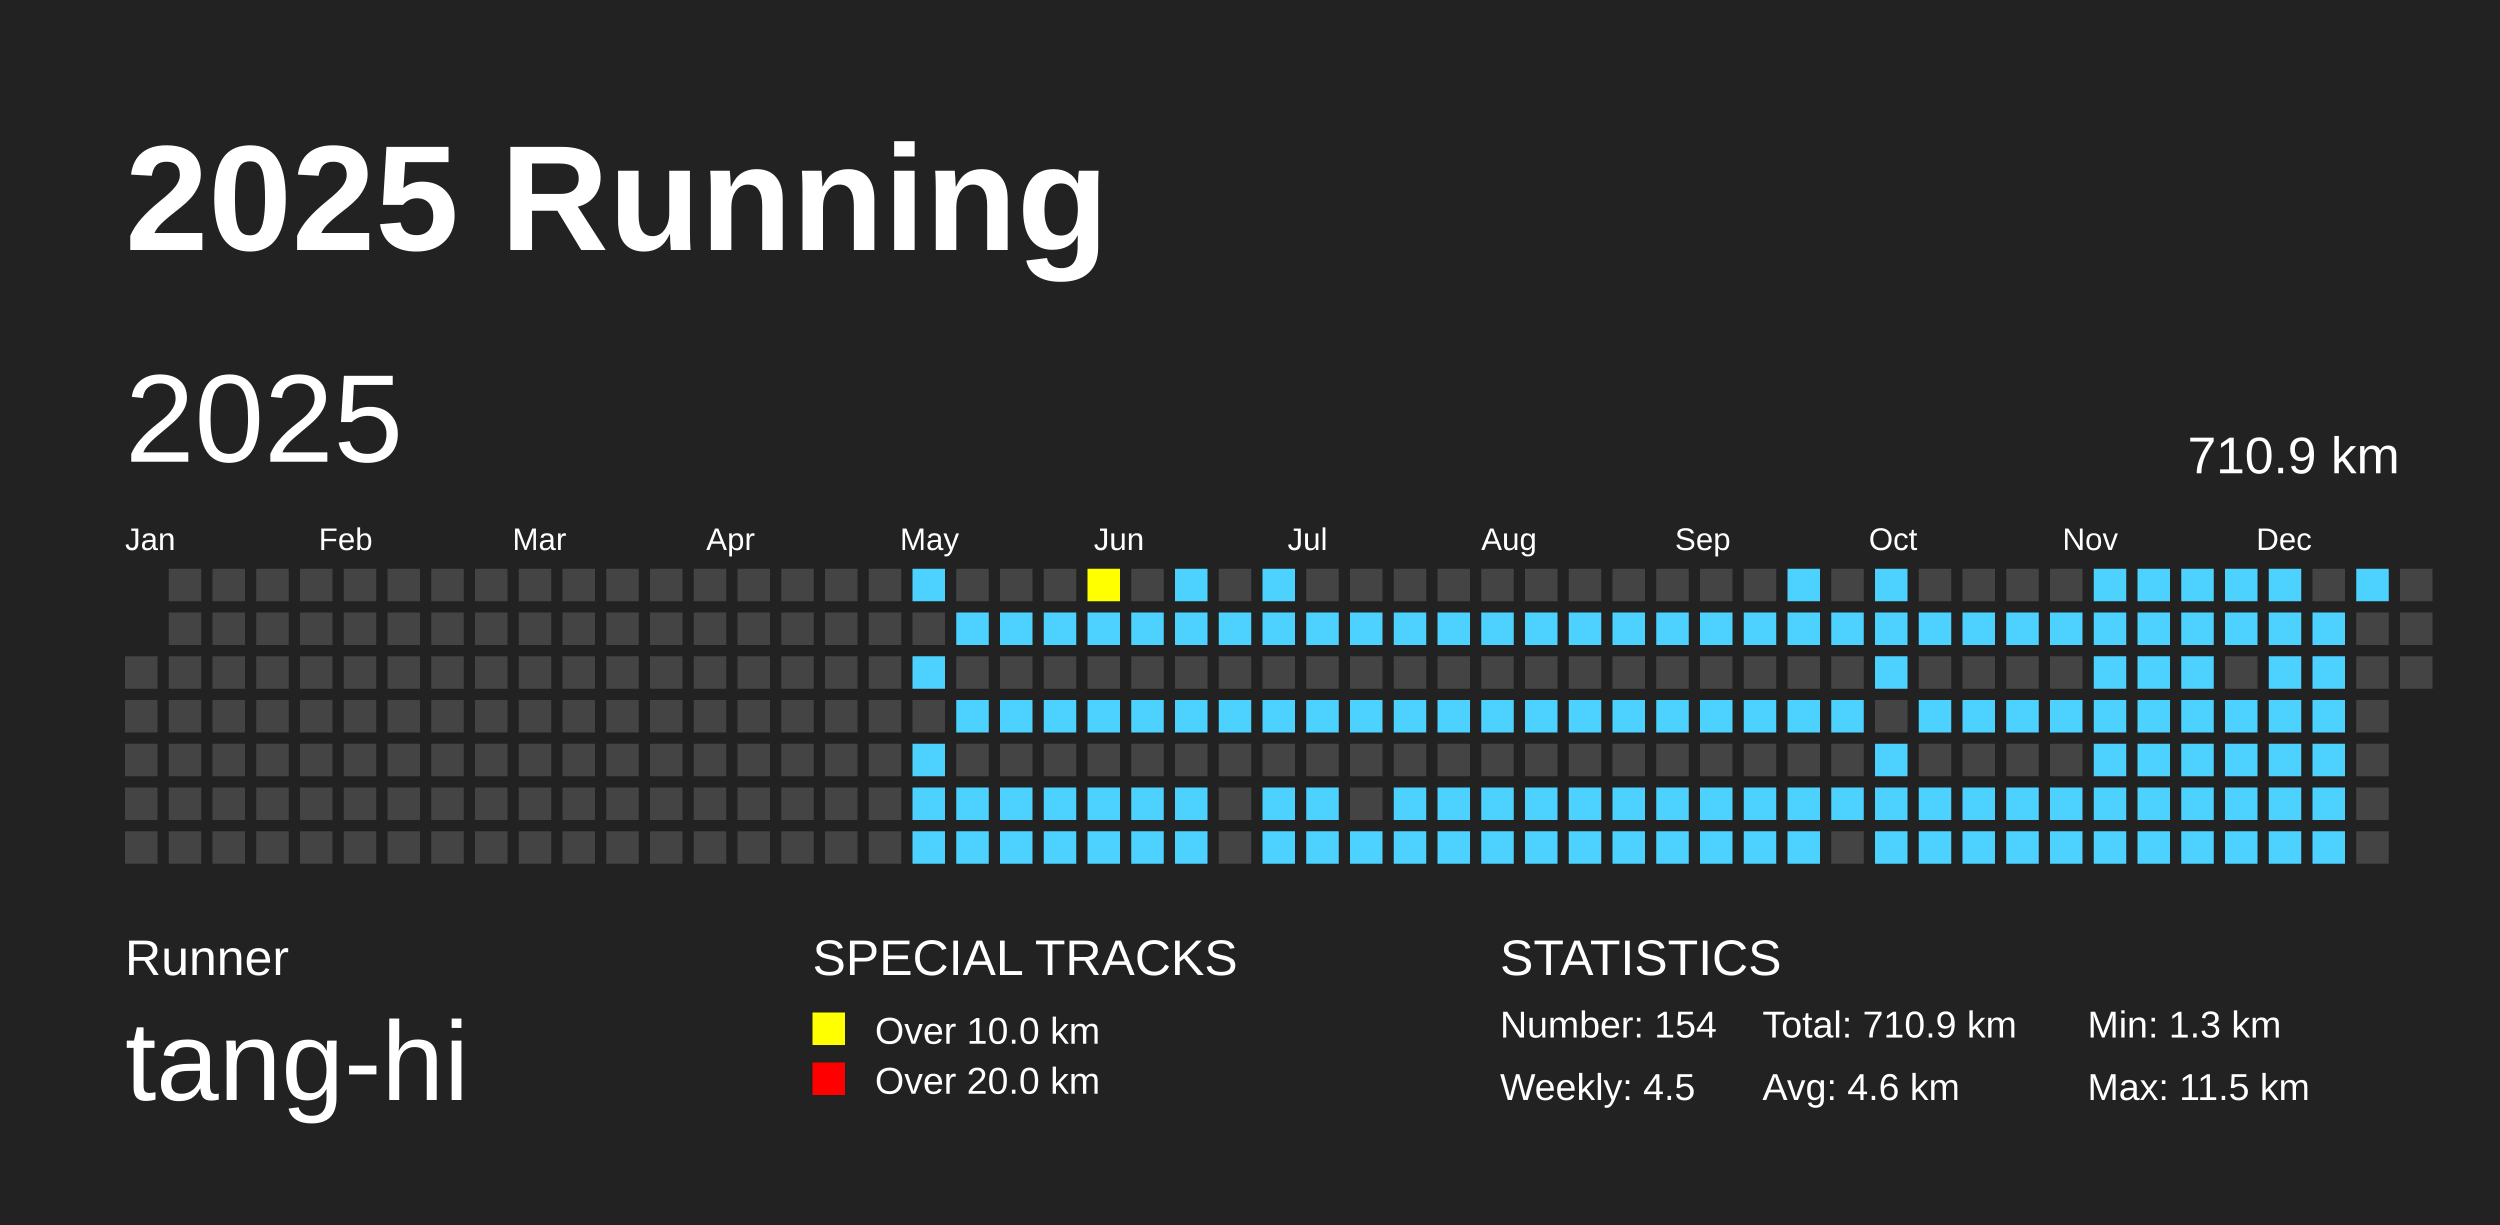
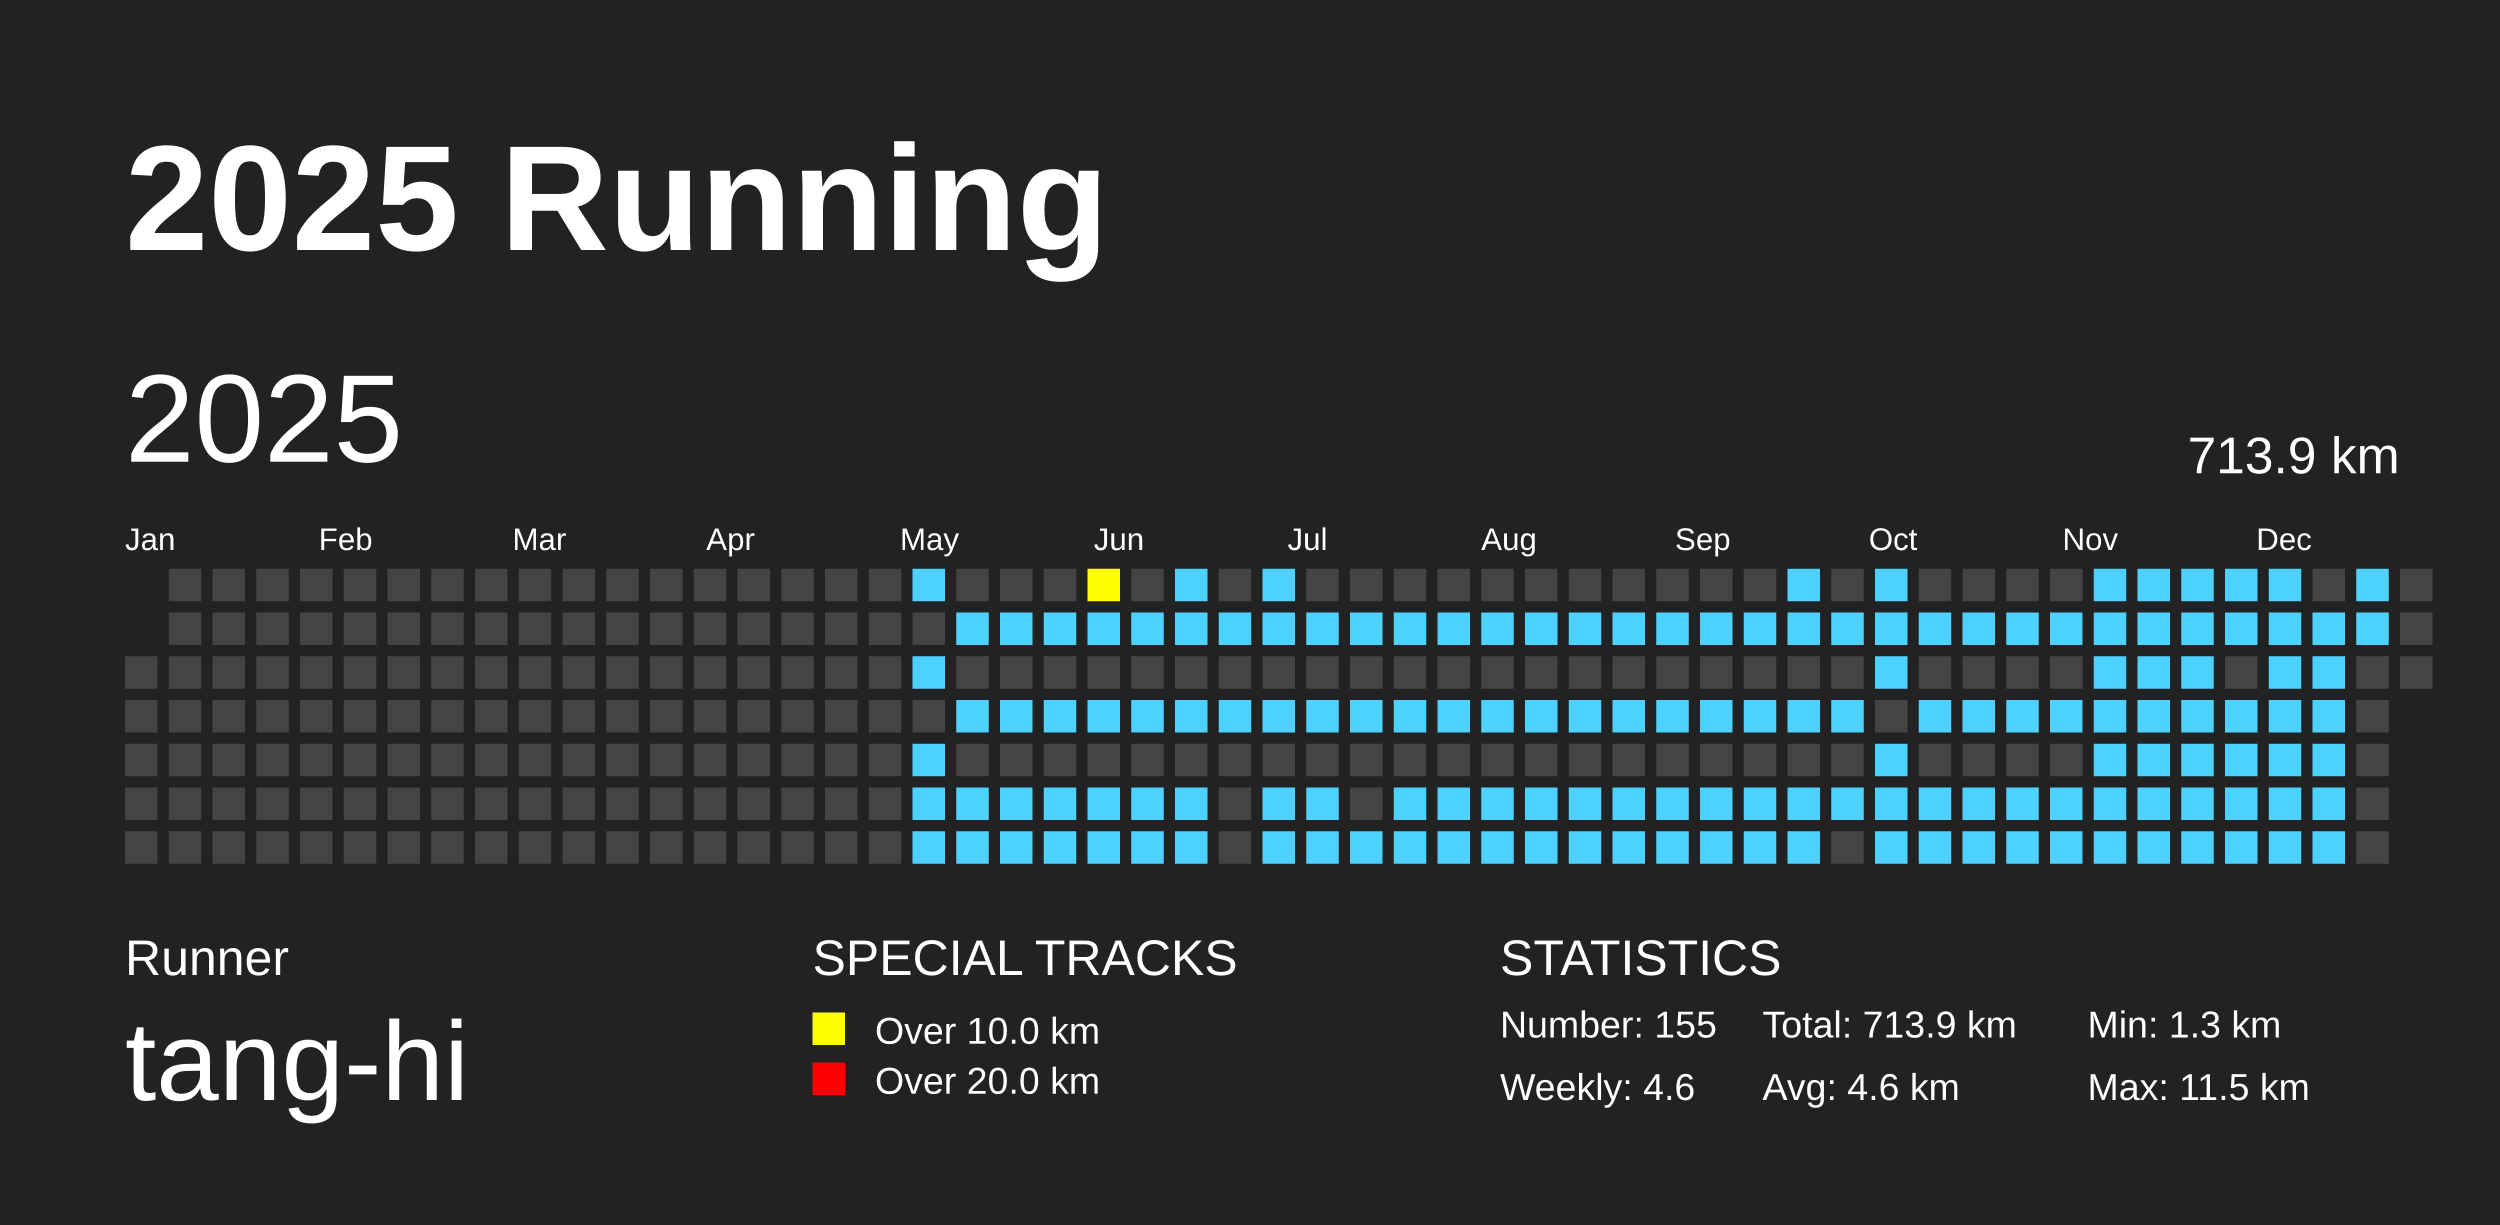
<svg xmlns="http://www.w3.org/2000/svg" baseProfile="full" height="98mm" version="1.1" viewBox="0,0,200,98" width="200mm">
  <defs />
  <rect fill="#222222" height="98" width="200" x="0" y="0" />
  <text fill="#FFFFFF" style="font-size:12px; font-family:Arial; font-weight:bold;" x="10" y="20">2025 Running</text>
  <text fill="#FFFFFF" style="font-size:4px; font-family:Arial" x="10" y="78">Runner</text>
  <text fill="#FFFFFF" style="font-size:9px; font-family:Arial" x="10" y="88">tang-hi</text>
  <text fill="#FFFFFF" style="font-size:4px; font-family:Arial" x="65" y="78">SPECIAL TRACKS</text>
  <rect fill="yellow" height="2.6" width="2.6" x="65" y="81" />
  <text fill="#FFFFFF" style="font-size:3px; font-family:Arial" x="70" y="83.5">Over 10.0 km</text>
  <rect fill="red" height="2.6" width="2.6" x="65" y="85" />
  <text fill="#FFFFFF" style="font-size:3px; font-family:Arial" x="70" y="87.5">Over 20.0 km</text>
  <text fill="#FFFFFF" style="font-size:4px; font-family:Arial" x="120" y="78">STATISTICS</text>
-   <text fill="#FFFFFF" style="font-size:3px; font-family:Arial" x="120" y="83">Number: 154</text>
-   <text fill="#FFFFFF" style="font-size:3px; font-family:Arial" x="120" y="88">Weekly: 4.5</text>
-   <text fill="#FFFFFF" style="font-size:3px; font-family:Arial" x="141" y="83">Total: 710.9 km</text>
+   <text fill="#FFFFFF" style="font-size:3px; font-family:Arial" x="120" y="83">Number: 155</text>
+   <text fill="#FFFFFF" style="font-size:3px; font-family:Arial" x="120" y="88">Weekly: 4.6</text>
+   <text fill="#FFFFFF" style="font-size:3px; font-family:Arial" x="141" y="83">Total: 713.9 km</text>
  <text fill="#FFFFFF" style="font-size:3px; font-family:Arial" x="141" y="88">Avg: 4.6 km</text>
  <text fill="#FFFFFF" style="font-size:3px; font-family:Arial" x="167" y="83">Min: 1.3 km</text>
  <text fill="#FFFFFF" style="font-size:3px; font-family:Arial" x="167" y="88">Max: 11.5 km</text>
  <text dominant-baseline="hanging" fill="#FFFFFF" style="font-size:10.0px; font-family:Arial;" x="10" y="30">2025</text>
-   <text dominant-baseline="hanging" fill="#FFFFFF" style="font-size:4.125px; font-family:Arial;" x="175" y="35">710.9 km</text>
+   <text dominant-baseline="hanging" fill="#FFFFFF" style="font-size:4.125px; font-family:Arial;" x="175" y="35">713.9 km</text>
  <text fill="#FFFFFF" style="font-size:2.5px; font-family:Arial" x="10.0" y="44">Jan</text>
  <text fill="#FFFFFF" style="font-size:2.5px; font-family:Arial" x="25.5" y="44">Feb</text>
  <text fill="#FFFFFF" style="font-size:2.5px; font-family:Arial" x="41.0" y="44">Mar</text>
  <text fill="#FFFFFF" style="font-size:2.5px; font-family:Arial" x="56.5" y="44">Apr</text>
  <text fill="#FFFFFF" style="font-size:2.5px; font-family:Arial" x="72.0" y="44">May</text>
  <text fill="#FFFFFF" style="font-size:2.5px; font-family:Arial" x="87.5" y="44">Jun</text>
  <text fill="#FFFFFF" style="font-size:2.5px; font-family:Arial" x="103.0" y="44">Jul</text>
  <text fill="#FFFFFF" style="font-size:2.5px; font-family:Arial" x="118.5" y="44">Aug</text>
  <text fill="#FFFFFF" style="font-size:2.5px; font-family:Arial" x="134.0" y="44">Sep</text>
  <text fill="#FFFFFF" style="font-size:2.5px; font-family:Arial" x="149.5" y="44">Oct</text>
  <text fill="#FFFFFF" style="font-size:2.5px; font-family:Arial" x="165.0" y="44">Nov</text>
  <text fill="#FFFFFF" style="font-size:2.5px; font-family:Arial" x="180.5" y="44">Dec</text>
  <rect fill="#444444" height="2.6" width="2.6" x="10.0" y="52.5" />
  <rect fill="#444444" height="2.6" width="2.6" x="10.0" y="56.0" />
  <rect fill="#444444" height="2.6" width="2.6" x="10.0" y="59.5" />
  <rect fill="#444444" height="2.6" width="2.6" x="10.0" y="63.0" />
  <rect fill="#444444" height="2.6" width="2.6" x="10.0" y="66.5" />
  <rect fill="#444444" height="2.6" width="2.6" x="13.5" y="45.5" />
  <rect fill="#444444" height="2.6" width="2.6" x="13.5" y="49.0" />
  <rect fill="#444444" height="2.6" width="2.6" x="13.5" y="52.5" />
  <rect fill="#444444" height="2.6" width="2.6" x="13.5" y="56.0" />
  <rect fill="#444444" height="2.6" width="2.6" x="13.5" y="59.5" />
  <rect fill="#444444" height="2.6" width="2.6" x="13.5" y="63.0" />
  <rect fill="#444444" height="2.6" width="2.6" x="13.5" y="66.5" />
  <rect fill="#444444" height="2.6" width="2.6" x="17.0" y="45.5" />
  <rect fill="#444444" height="2.6" width="2.6" x="17.0" y="49.0" />
  <rect fill="#444444" height="2.6" width="2.6" x="17.0" y="52.5" />
  <rect fill="#444444" height="2.6" width="2.6" x="17.0" y="56.0" />
  <rect fill="#444444" height="2.6" width="2.6" x="17.0" y="59.5" />
  <rect fill="#444444" height="2.6" width="2.6" x="17.0" y="63.0" />
  <rect fill="#444444" height="2.6" width="2.6" x="17.0" y="66.5" />
  <rect fill="#444444" height="2.6" width="2.6" x="20.5" y="45.5" />
  <rect fill="#444444" height="2.6" width="2.6" x="20.5" y="49.0" />
  <rect fill="#444444" height="2.6" width="2.6" x="20.5" y="52.5" />
  <rect fill="#444444" height="2.6" width="2.6" x="20.5" y="56.0" />
  <rect fill="#444444" height="2.6" width="2.6" x="20.5" y="59.5" />
  <rect fill="#444444" height="2.6" width="2.6" x="20.5" y="63.0" />
  <rect fill="#444444" height="2.6" width="2.6" x="20.5" y="66.5" />
  <rect fill="#444444" height="2.6" width="2.6" x="24.0" y="45.5" />
  <rect fill="#444444" height="2.6" width="2.6" x="24.0" y="49.0" />
  <rect fill="#444444" height="2.6" width="2.6" x="24.0" y="52.5" />
  <rect fill="#444444" height="2.6" width="2.6" x="24.0" y="56.0" />
  <rect fill="#444444" height="2.6" width="2.6" x="24.0" y="59.5" />
  <rect fill="#444444" height="2.6" width="2.6" x="24.0" y="63.0" />
  <rect fill="#444444" height="2.6" width="2.6" x="24.0" y="66.5" />
  <rect fill="#444444" height="2.6" width="2.6" x="27.5" y="45.5" />
  <rect fill="#444444" height="2.6" width="2.6" x="27.5" y="49.0" />
  <rect fill="#444444" height="2.6" width="2.6" x="27.5" y="52.5" />
  <rect fill="#444444" height="2.6" width="2.6" x="27.5" y="56.0" />
  <rect fill="#444444" height="2.6" width="2.6" x="27.5" y="59.5" />
  <rect fill="#444444" height="2.6" width="2.6" x="27.5" y="63.0" />
  <rect fill="#444444" height="2.6" width="2.6" x="27.5" y="66.5" />
  <rect fill="#444444" height="2.6" width="2.6" x="31.0" y="45.5" />
  <rect fill="#444444" height="2.6" width="2.6" x="31.0" y="49.0" />
  <rect fill="#444444" height="2.6" width="2.6" x="31.0" y="52.5" />
  <rect fill="#444444" height="2.6" width="2.6" x="31.0" y="56.0" />
  <rect fill="#444444" height="2.6" width="2.6" x="31.0" y="59.5" />
  <rect fill="#444444" height="2.6" width="2.6" x="31.0" y="63.0" />
  <rect fill="#444444" height="2.6" width="2.6" x="31.0" y="66.5" />
  <rect fill="#444444" height="2.6" width="2.6" x="34.5" y="45.5" />
  <rect fill="#444444" height="2.6" width="2.6" x="34.5" y="49.0" />
  <rect fill="#444444" height="2.6" width="2.6" x="34.5" y="52.5" />
  <rect fill="#444444" height="2.6" width="2.6" x="34.5" y="56.0" />
  <rect fill="#444444" height="2.6" width="2.6" x="34.5" y="59.5" />
  <rect fill="#444444" height="2.6" width="2.6" x="34.5" y="63.0" />
  <rect fill="#444444" height="2.6" width="2.6" x="34.5" y="66.5" />
  <rect fill="#444444" height="2.6" width="2.6" x="38.0" y="45.5" />
  <rect fill="#444444" height="2.6" width="2.6" x="38.0" y="49.0" />
  <rect fill="#444444" height="2.6" width="2.6" x="38.0" y="52.5" />
  <rect fill="#444444" height="2.6" width="2.6" x="38.0" y="56.0" />
  <rect fill="#444444" height="2.6" width="2.6" x="38.0" y="59.5" />
  <rect fill="#444444" height="2.6" width="2.6" x="38.0" y="63.0" />
  <rect fill="#444444" height="2.6" width="2.6" x="38.0" y="66.5" />
  <rect fill="#444444" height="2.6" width="2.6" x="41.5" y="45.5" />
  <rect fill="#444444" height="2.6" width="2.6" x="41.5" y="49.0" />
  <rect fill="#444444" height="2.6" width="2.6" x="41.5" y="52.5" />
  <rect fill="#444444" height="2.6" width="2.6" x="41.5" y="56.0" />
  <rect fill="#444444" height="2.6" width="2.6" x="41.5" y="59.5" />
  <rect fill="#444444" height="2.6" width="2.6" x="41.5" y="63.0" />
  <rect fill="#444444" height="2.6" width="2.6" x="41.5" y="66.5" />
  <rect fill="#444444" height="2.6" width="2.6" x="45.0" y="45.5" />
  <rect fill="#444444" height="2.6" width="2.6" x="45.0" y="49.0" />
  <rect fill="#444444" height="2.6" width="2.6" x="45.0" y="52.5" />
  <rect fill="#444444" height="2.6" width="2.6" x="45.0" y="56.0" />
  <rect fill="#444444" height="2.6" width="2.6" x="45.0" y="59.5" />
  <rect fill="#444444" height="2.6" width="2.6" x="45.0" y="63.0" />
  <rect fill="#444444" height="2.6" width="2.6" x="45.0" y="66.5" />
  <rect fill="#444444" height="2.6" width="2.6" x="48.5" y="45.5" />
  <rect fill="#444444" height="2.6" width="2.6" x="48.5" y="49.0" />
  <rect fill="#444444" height="2.6" width="2.6" x="48.5" y="52.5" />
  <rect fill="#444444" height="2.6" width="2.6" x="48.5" y="56.0" />
  <rect fill="#444444" height="2.6" width="2.6" x="48.5" y="59.5" />
  <rect fill="#444444" height="2.6" width="2.6" x="48.5" y="63.0" />
  <rect fill="#444444" height="2.6" width="2.6" x="48.5" y="66.5" />
  <rect fill="#444444" height="2.6" width="2.6" x="52.0" y="45.5" />
  <rect fill="#444444" height="2.6" width="2.6" x="52.0" y="49.0" />
  <rect fill="#444444" height="2.6" width="2.6" x="52.0" y="52.5" />
  <rect fill="#444444" height="2.6" width="2.6" x="52.0" y="56.0" />
  <rect fill="#444444" height="2.6" width="2.6" x="52.0" y="59.5" />
  <rect fill="#444444" height="2.6" width="2.6" x="52.0" y="63.0" />
  <rect fill="#444444" height="2.6" width="2.6" x="52.0" y="66.5" />
  <rect fill="#444444" height="2.6" width="2.6" x="55.5" y="45.5" />
  <rect fill="#444444" height="2.6" width="2.6" x="55.5" y="49.0" />
  <rect fill="#444444" height="2.6" width="2.6" x="55.5" y="52.5" />
  <rect fill="#444444" height="2.6" width="2.6" x="55.5" y="56.0" />
  <rect fill="#444444" height="2.6" width="2.6" x="55.5" y="59.5" />
  <rect fill="#444444" height="2.6" width="2.6" x="55.5" y="63.0" />
  <rect fill="#444444" height="2.6" width="2.6" x="55.5" y="66.5" />
  <rect fill="#444444" height="2.6" width="2.6" x="59.0" y="45.5" />
  <rect fill="#444444" height="2.6" width="2.6" x="59.0" y="49.0" />
  <rect fill="#444444" height="2.6" width="2.6" x="59.0" y="52.5" />
  <rect fill="#444444" height="2.6" width="2.6" x="59.0" y="56.0" />
  <rect fill="#444444" height="2.6" width="2.6" x="59.0" y="59.5" />
  <rect fill="#444444" height="2.6" width="2.6" x="59.0" y="63.0" />
  <rect fill="#444444" height="2.6" width="2.6" x="59.0" y="66.5" />
  <rect fill="#444444" height="2.6" width="2.6" x="62.5" y="45.5" />
  <rect fill="#444444" height="2.6" width="2.6" x="62.5" y="49.0" />
  <rect fill="#444444" height="2.6" width="2.6" x="62.5" y="52.5" />
  <rect fill="#444444" height="2.6" width="2.6" x="62.5" y="56.0" />
  <rect fill="#444444" height="2.6" width="2.6" x="62.5" y="59.5" />
  <rect fill="#444444" height="2.6" width="2.6" x="62.5" y="63.0" />
  <rect fill="#444444" height="2.6" width="2.6" x="62.5" y="66.5" />
  <rect fill="#444444" height="2.6" width="2.6" x="66.0" y="45.5" />
  <rect fill="#444444" height="2.6" width="2.6" x="66.0" y="49.0" />
  <rect fill="#444444" height="2.6" width="2.6" x="66.0" y="52.5" />
  <rect fill="#444444" height="2.6" width="2.6" x="66.0" y="56.0" />
  <rect fill="#444444" height="2.6" width="2.6" x="66.0" y="59.5" />
  <rect fill="#444444" height="2.6" width="2.6" x="66.0" y="63.0" />
  <rect fill="#444444" height="2.6" width="2.6" x="66.0" y="66.5" />
  <rect fill="#444444" height="2.6" width="2.6" x="69.5" y="45.5" />
  <rect fill="#444444" height="2.6" width="2.6" x="69.5" y="49.0" />
  <rect fill="#444444" height="2.6" width="2.6" x="69.5" y="52.5" />
  <rect fill="#444444" height="2.6" width="2.6" x="69.5" y="56.0" />
  <rect fill="#444444" height="2.6" width="2.6" x="69.5" y="59.5" />
  <rect fill="#444444" height="2.6" width="2.6" x="69.5" y="63.0" />
  <rect fill="#444444" height="2.6" width="2.6" x="69.5" y="66.5" />
  <rect fill="#4DD2FF" height="2.6" width="2.6" x="73.0" y="45.5" />
  <rect fill="#444444" height="2.6" width="2.6" x="73.0" y="49.0" />
  <rect fill="#4DD2FF" height="2.6" width="2.6" x="73.0" y="52.5" />
  <rect fill="#444444" height="2.6" width="2.6" x="73.0" y="56.0" />
  <rect fill="#4DD2FF" height="2.6" width="2.6" x="73.0" y="59.5" />
  <rect fill="#4DD2FF" height="2.6" width="2.6" x="73.0" y="63.0" />
  <rect fill="#4DD2FF" height="2.6" width="2.6" x="73.0" y="66.5" />
  <rect fill="#444444" height="2.6" width="2.6" x="76.5" y="45.5" />
  <rect fill="#4DD2FF" height="2.6" width="2.6" x="76.5" y="49.0" />
  <rect fill="#444444" height="2.6" width="2.6" x="76.5" y="52.5" />
  <rect fill="#4DD2FF" height="2.6" width="2.6" x="76.5" y="56.0" />
  <rect fill="#444444" height="2.6" width="2.6" x="76.5" y="59.5" />
  <rect fill="#4DD2FF" height="2.6" width="2.6" x="76.5" y="63.0" />
  <rect fill="#4DD2FF" height="2.6" width="2.6" x="76.5" y="66.5" />
  <rect fill="#444444" height="2.6" width="2.6" x="80.0" y="45.5" />
  <rect fill="#4DD2FF" height="2.6" width="2.6" x="80.0" y="49.0" />
  <rect fill="#444444" height="2.6" width="2.6" x="80.0" y="52.5" />
  <rect fill="#4DD2FF" height="2.6" width="2.6" x="80.0" y="56.0" />
  <rect fill="#444444" height="2.6" width="2.6" x="80.0" y="59.5" />
  <rect fill="#4DD2FF" height="2.6" width="2.6" x="80.0" y="63.0" />
  <rect fill="#4DD2FF" height="2.6" width="2.6" x="80.0" y="66.5" />
  <rect fill="#444444" height="2.6" width="2.6" x="83.5" y="45.5" />
  <rect fill="#4DD2FF" height="2.6" width="2.6" x="83.5" y="49.0" />
  <rect fill="#444444" height="2.6" width="2.6" x="83.5" y="52.5" />
  <rect fill="#4DD2FF" height="2.6" width="2.6" x="83.5" y="56.0" />
  <rect fill="#444444" height="2.6" width="2.6" x="83.5" y="59.5" />
  <rect fill="#4DD2FF" height="2.6" width="2.6" x="83.5" y="63.0" />
  <rect fill="#4DD2FF" height="2.6" width="2.6" x="83.5" y="66.5" />
  <rect fill="yellow" height="2.6" width="2.6" x="87.0" y="45.5" />
  <rect fill="#4DD2FF" height="2.6" width="2.6" x="87.0" y="49.0" />
  <rect fill="#444444" height="2.6" width="2.6" x="87.0" y="52.5" />
  <rect fill="#4DD2FF" height="2.6" width="2.6" x="87.0" y="56.0" />
  <rect fill="#444444" height="2.6" width="2.6" x="87.0" y="59.5" />
  <rect fill="#4DD2FF" height="2.6" width="2.6" x="87.0" y="63.0" />
  <rect fill="#4DD2FF" height="2.6" width="2.6" x="87.0" y="66.5" />
  <rect fill="#444444" height="2.6" width="2.6" x="90.5" y="45.5" />
  <rect fill="#4DD2FF" height="2.6" width="2.6" x="90.5" y="49.0" />
  <rect fill="#444444" height="2.6" width="2.6" x="90.5" y="52.5" />
  <rect fill="#4DD2FF" height="2.6" width="2.6" x="90.5" y="56.0" />
  <rect fill="#444444" height="2.6" width="2.6" x="90.5" y="59.5" />
  <rect fill="#4DD2FF" height="2.6" width="2.6" x="90.5" y="63.0" />
  <rect fill="#4DD2FF" height="2.6" width="2.6" x="90.5" y="66.5" />
  <rect fill="#4DD2FF" height="2.6" width="2.6" x="94.0" y="45.5" />
  <rect fill="#4DD2FF" height="2.6" width="2.6" x="94.0" y="49.0" />
  <rect fill="#444444" height="2.6" width="2.6" x="94.0" y="52.5" />
  <rect fill="#4DD2FF" height="2.6" width="2.6" x="94.0" y="56.0" />
  <rect fill="#444444" height="2.6" width="2.6" x="94.0" y="59.5" />
  <rect fill="#4DD2FF" height="2.6" width="2.6" x="94.0" y="63.0" />
  <rect fill="#4DD2FF" height="2.6" width="2.6" x="94.0" y="66.5" />
  <rect fill="#444444" height="2.6" width="2.6" x="97.5" y="45.5" />
  <rect fill="#4DD2FF" height="2.6" width="2.6" x="97.5" y="49.0" />
  <rect fill="#444444" height="2.6" width="2.6" x="97.5" y="52.5" />
  <rect fill="#4DD2FF" height="2.6" width="2.6" x="97.5" y="56.0" />
  <rect fill="#444444" height="2.6" width="2.6" x="97.5" y="59.5" />
  <rect fill="#444444" height="2.6" width="2.6" x="97.5" y="63.0" />
  <rect fill="#444444" height="2.6" width="2.6" x="97.5" y="66.5" />
  <rect fill="#4DD2FF" height="2.6" width="2.6" x="101.0" y="45.5" />
  <rect fill="#4DD2FF" height="2.6" width="2.6" x="101.0" y="49.0" />
  <rect fill="#444444" height="2.6" width="2.6" x="101.0" y="52.5" />
  <rect fill="#4DD2FF" height="2.6" width="2.6" x="101.0" y="56.0" />
  <rect fill="#444444" height="2.6" width="2.6" x="101.0" y="59.5" />
  <rect fill="#4DD2FF" height="2.6" width="2.6" x="101.0" y="63.0" />
  <rect fill="#4DD2FF" height="2.6" width="2.6" x="101.0" y="66.5" />
  <rect fill="#444444" height="2.6" width="2.6" x="104.5" y="45.5" />
  <rect fill="#4DD2FF" height="2.6" width="2.6" x="104.5" y="49.0" />
  <rect fill="#444444" height="2.6" width="2.6" x="104.5" y="52.5" />
  <rect fill="#4DD2FF" height="2.6" width="2.6" x="104.5" y="56.0" />
  <rect fill="#444444" height="2.6" width="2.6" x="104.5" y="59.5" />
  <rect fill="#4DD2FF" height="2.6" width="2.6" x="104.5" y="63.0" />
  <rect fill="#4DD2FF" height="2.6" width="2.6" x="104.5" y="66.5" />
  <rect fill="#444444" height="2.6" width="2.6" x="108.0" y="45.5" />
  <rect fill="#4DD2FF" height="2.6" width="2.6" x="108.0" y="49.0" />
  <rect fill="#444444" height="2.6" width="2.6" x="108.0" y="52.5" />
  <rect fill="#4DD2FF" height="2.6" width="2.6" x="108.0" y="56.0" />
  <rect fill="#444444" height="2.6" width="2.6" x="108.0" y="59.5" />
  <rect fill="#444444" height="2.6" width="2.6" x="108.0" y="63.0" />
  <rect fill="#4DD2FF" height="2.6" width="2.6" x="108.0" y="66.5" />
  <rect fill="#444444" height="2.6" width="2.6" x="111.5" y="45.5" />
  <rect fill="#4DD2FF" height="2.6" width="2.6" x="111.5" y="49.0" />
  <rect fill="#444444" height="2.6" width="2.6" x="111.5" y="52.5" />
  <rect fill="#4DD2FF" height="2.6" width="2.6" x="111.5" y="56.0" />
  <rect fill="#444444" height="2.6" width="2.6" x="111.5" y="59.5" />
  <rect fill="#4DD2FF" height="2.6" width="2.6" x="111.5" y="63.0" />
  <rect fill="#4DD2FF" height="2.6" width="2.6" x="111.5" y="66.5" />
  <rect fill="#444444" height="2.6" width="2.6" x="115.0" y="45.5" />
  <rect fill="#4DD2FF" height="2.6" width="2.6" x="115.0" y="49.0" />
  <rect fill="#444444" height="2.6" width="2.6" x="115.0" y="52.5" />
  <rect fill="#4DD2FF" height="2.6" width="2.6" x="115.0" y="56.0" />
  <rect fill="#444444" height="2.6" width="2.6" x="115.0" y="59.5" />
  <rect fill="#4DD2FF" height="2.6" width="2.6" x="115.0" y="63.0" />
  <rect fill="#4DD2FF" height="2.6" width="2.6" x="115.0" y="66.5" />
  <rect fill="#444444" height="2.6" width="2.6" x="118.5" y="45.5" />
  <rect fill="#4DD2FF" height="2.6" width="2.6" x="118.5" y="49.0" />
  <rect fill="#444444" height="2.6" width="2.6" x="118.5" y="52.5" />
  <rect fill="#4DD2FF" height="2.6" width="2.6" x="118.5" y="56.0" />
  <rect fill="#444444" height="2.6" width="2.6" x="118.5" y="59.5" />
  <rect fill="#4DD2FF" height="2.6" width="2.6" x="118.5" y="63.0" />
  <rect fill="#4DD2FF" height="2.6" width="2.6" x="118.5" y="66.5" />
  <rect fill="#444444" height="2.6" width="2.6" x="122.0" y="45.5" />
  <rect fill="#4DD2FF" height="2.6" width="2.6" x="122.0" y="49.0" />
  <rect fill="#444444" height="2.6" width="2.6" x="122.0" y="52.5" />
  <rect fill="#4DD2FF" height="2.6" width="2.6" x="122.0" y="56.0" />
  <rect fill="#444444" height="2.6" width="2.6" x="122.0" y="59.5" />
  <rect fill="#4DD2FF" height="2.6" width="2.6" x="122.0" y="63.0" />
  <rect fill="#4DD2FF" height="2.6" width="2.6" x="122.0" y="66.5" />
  <rect fill="#444444" height="2.6" width="2.6" x="125.5" y="45.5" />
  <rect fill="#4DD2FF" height="2.6" width="2.6" x="125.5" y="49.0" />
  <rect fill="#444444" height="2.6" width="2.6" x="125.5" y="52.5" />
  <rect fill="#4DD2FF" height="2.6" width="2.6" x="125.5" y="56.0" />
  <rect fill="#444444" height="2.6" width="2.6" x="125.5" y="59.5" />
  <rect fill="#4DD2FF" height="2.6" width="2.6" x="125.5" y="63.0" />
  <rect fill="#4DD2FF" height="2.6" width="2.6" x="125.5" y="66.5" />
  <rect fill="#444444" height="2.6" width="2.6" x="129.0" y="45.5" />
  <rect fill="#4DD2FF" height="2.6" width="2.6" x="129.0" y="49.0" />
  <rect fill="#444444" height="2.6" width="2.6" x="129.0" y="52.5" />
  <rect fill="#4DD2FF" height="2.6" width="2.6" x="129.0" y="56.0" />
  <rect fill="#444444" height="2.6" width="2.6" x="129.0" y="59.5" />
  <rect fill="#4DD2FF" height="2.6" width="2.6" x="129.0" y="63.0" />
  <rect fill="#4DD2FF" height="2.6" width="2.6" x="129.0" y="66.5" />
  <rect fill="#444444" height="2.6" width="2.6" x="132.5" y="45.5" />
  <rect fill="#4DD2FF" height="2.6" width="2.6" x="132.5" y="49.0" />
  <rect fill="#444444" height="2.6" width="2.6" x="132.5" y="52.5" />
  <rect fill="#4DD2FF" height="2.6" width="2.6" x="132.5" y="56.0" />
  <rect fill="#444444" height="2.6" width="2.6" x="132.5" y="59.5" />
  <rect fill="#4DD2FF" height="2.6" width="2.6" x="132.5" y="63.0" />
  <rect fill="#4DD2FF" height="2.6" width="2.6" x="132.5" y="66.5" />
  <rect fill="#444444" height="2.6" width="2.6" x="136.0" y="45.5" />
  <rect fill="#4DD2FF" height="2.6" width="2.6" x="136.0" y="49.0" />
  <rect fill="#444444" height="2.6" width="2.6" x="136.0" y="52.5" />
  <rect fill="#4DD2FF" height="2.6" width="2.6" x="136.0" y="56.0" />
  <rect fill="#444444" height="2.6" width="2.6" x="136.0" y="59.5" />
  <rect fill="#4DD2FF" height="2.6" width="2.6" x="136.0" y="63.0" />
  <rect fill="#4DD2FF" height="2.6" width="2.6" x="136.0" y="66.5" />
  <rect fill="#444444" height="2.6" width="2.6" x="139.5" y="45.5" />
  <rect fill="#4DD2FF" height="2.6" width="2.6" x="139.5" y="49.0" />
  <rect fill="#444444" height="2.6" width="2.6" x="139.5" y="52.5" />
  <rect fill="#4DD2FF" height="2.6" width="2.6" x="139.5" y="56.0" />
  <rect fill="#444444" height="2.6" width="2.6" x="139.5" y="59.5" />
  <rect fill="#4DD2FF" height="2.6" width="2.6" x="139.5" y="63.0" />
  <rect fill="#4DD2FF" height="2.6" width="2.6" x="139.5" y="66.5" />
  <rect fill="#4DD2FF" height="2.6" width="2.6" x="143.0" y="45.5" />
  <rect fill="#4DD2FF" height="2.6" width="2.6" x="143.0" y="49.0" />
  <rect fill="#444444" height="2.6" width="2.6" x="143.0" y="52.5" />
  <rect fill="#4DD2FF" height="2.6" width="2.6" x="143.0" y="56.0" />
  <rect fill="#444444" height="2.6" width="2.6" x="143.0" y="59.5" />
  <rect fill="#4DD2FF" height="2.6" width="2.6" x="143.0" y="63.0" />
  <rect fill="#4DD2FF" height="2.6" width="2.6" x="143.0" y="66.5" />
  <rect fill="#444444" height="2.6" width="2.6" x="146.5" y="45.5" />
  <rect fill="#4DD2FF" height="2.6" width="2.6" x="146.5" y="49.0" />
  <rect fill="#444444" height="2.6" width="2.6" x="146.5" y="52.5" />
  <rect fill="#4DD2FF" height="2.6" width="2.6" x="146.5" y="56.0" />
  <rect fill="#444444" height="2.6" width="2.6" x="146.5" y="59.5" />
  <rect fill="#4DD2FF" height="2.6" width="2.6" x="146.5" y="63.0" />
  <rect fill="#444444" height="2.6" width="2.6" x="146.5" y="66.5" />
  <rect fill="#4DD2FF" height="2.6" width="2.6" x="150.0" y="45.5" />
  <rect fill="#4DD2FF" height="2.6" width="2.6" x="150.0" y="49.0" />
  <rect fill="#4DD2FF" height="2.6" width="2.6" x="150.0" y="52.5" />
  <rect fill="#444444" height="2.6" width="2.6" x="150.0" y="56.0" />
  <rect fill="#4DD2FF" height="2.6" width="2.6" x="150.0" y="59.5" />
  <rect fill="#4DD2FF" height="2.6" width="2.6" x="150.0" y="63.0" />
  <rect fill="#4DD2FF" height="2.6" width="2.6" x="150.0" y="66.5" />
  <rect fill="#444444" height="2.6" width="2.6" x="153.5" y="45.5" />
  <rect fill="#4DD2FF" height="2.6" width="2.6" x="153.5" y="49.0" />
  <rect fill="#444444" height="2.6" width="2.6" x="153.5" y="52.5" />
  <rect fill="#4DD2FF" height="2.6" width="2.6" x="153.5" y="56.0" />
  <rect fill="#444444" height="2.6" width="2.6" x="153.5" y="59.5" />
  <rect fill="#4DD2FF" height="2.6" width="2.6" x="153.5" y="63.0" />
  <rect fill="#4DD2FF" height="2.6" width="2.6" x="153.5" y="66.5" />
  <rect fill="#444444" height="2.6" width="2.6" x="157.0" y="45.5" />
  <rect fill="#4DD2FF" height="2.6" width="2.6" x="157.0" y="49.0" />
  <rect fill="#444444" height="2.6" width="2.6" x="157.0" y="52.5" />
  <rect fill="#4DD2FF" height="2.6" width="2.6" x="157.0" y="56.0" />
  <rect fill="#444444" height="2.6" width="2.6" x="157.0" y="59.5" />
  <rect fill="#4DD2FF" height="2.6" width="2.6" x="157.0" y="63.0" />
  <rect fill="#4DD2FF" height="2.6" width="2.6" x="157.0" y="66.5" />
  <rect fill="#444444" height="2.6" width="2.6" x="160.5" y="45.5" />
  <rect fill="#4DD2FF" height="2.6" width="2.6" x="160.5" y="49.0" />
  <rect fill="#444444" height="2.6" width="2.6" x="160.5" y="52.5" />
  <rect fill="#4DD2FF" height="2.6" width="2.6" x="160.5" y="56.0" />
  <rect fill="#444444" height="2.6" width="2.6" x="160.5" y="59.5" />
  <rect fill="#4DD2FF" height="2.6" width="2.6" x="160.5" y="63.0" />
  <rect fill="#4DD2FF" height="2.6" width="2.6" x="160.5" y="66.5" />
  <rect fill="#444444" height="2.6" width="2.6" x="164.0" y="45.5" />
  <rect fill="#4DD2FF" height="2.6" width="2.6" x="164.0" y="49.0" />
  <rect fill="#444444" height="2.6" width="2.6" x="164.0" y="52.5" />
  <rect fill="#4DD2FF" height="2.6" width="2.6" x="164.0" y="56.0" />
  <rect fill="#444444" height="2.6" width="2.6" x="164.0" y="59.5" />
  <rect fill="#4DD2FF" height="2.6" width="2.6" x="164.0" y="63.0" />
  <rect fill="#4DD2FF" height="2.6" width="2.6" x="164.0" y="66.5" />
  <rect fill="#4DD2FF" height="2.6" width="2.6" x="167.5" y="45.5" />
  <rect fill="#4DD2FF" height="2.6" width="2.6" x="167.5" y="49.0" />
  <rect fill="#4DD2FF" height="2.6" width="2.6" x="167.5" y="52.5" />
  <rect fill="#4DD2FF" height="2.6" width="2.6" x="167.5" y="56.0" />
  <rect fill="#4DD2FF" height="2.6" width="2.6" x="167.5" y="59.5" />
  <rect fill="#4DD2FF" height="2.6" width="2.6" x="167.5" y="63.0" />
  <rect fill="#4DD2FF" height="2.6" width="2.6" x="167.5" y="66.5" />
  <rect fill="#4DD2FF" height="2.6" width="2.6" x="171.0" y="45.5" />
  <rect fill="#4DD2FF" height="2.6" width="2.6" x="171.0" y="49.0" />
  <rect fill="#4DD2FF" height="2.6" width="2.6" x="171.0" y="52.5" />
  <rect fill="#4DD2FF" height="2.6" width="2.6" x="171.0" y="56.0" />
  <rect fill="#4DD2FF" height="2.6" width="2.6" x="171.0" y="59.5" />
  <rect fill="#4DD2FF" height="2.6" width="2.6" x="171.0" y="63.0" />
  <rect fill="#4DD2FF" height="2.6" width="2.6" x="171.0" y="66.5" />
  <rect fill="#4DD2FF" height="2.6" width="2.6" x="174.5" y="45.5" />
  <rect fill="#4DD2FF" height="2.6" width="2.6" x="174.5" y="49.0" />
  <rect fill="#4DD2FF" height="2.6" width="2.6" x="174.5" y="52.5" />
  <rect fill="#4DD2FF" height="2.6" width="2.6" x="174.5" y="56.0" />
  <rect fill="#4DD2FF" height="2.6" width="2.6" x="174.5" y="59.5" />
  <rect fill="#4DD2FF" height="2.6" width="2.6" x="174.5" y="63.0" />
  <rect fill="#4DD2FF" height="2.6" width="2.6" x="174.5" y="66.5" />
  <rect fill="#4DD2FF" height="2.6" width="2.6" x="178.0" y="45.5" />
  <rect fill="#4DD2FF" height="2.6" width="2.6" x="178.0" y="49.0" />
  <rect fill="#444444" height="2.6" width="2.6" x="178.0" y="52.5" />
  <rect fill="#4DD2FF" height="2.6" width="2.6" x="178.0" y="56.0" />
  <rect fill="#4DD2FF" height="2.6" width="2.6" x="178.0" y="59.5" />
  <rect fill="#4DD2FF" height="2.6" width="2.6" x="178.0" y="63.0" />
  <rect fill="#4DD2FF" height="2.6" width="2.6" x="178.0" y="66.5" />
  <rect fill="#4DD2FF" height="2.6" width="2.6" x="181.5" y="45.5" />
  <rect fill="#4DD2FF" height="2.6" width="2.6" x="181.5" y="49.0" />
  <rect fill="#4DD2FF" height="2.6" width="2.6" x="181.5" y="52.5" />
  <rect fill="#4DD2FF" height="2.6" width="2.6" x="181.5" y="56.0" />
  <rect fill="#4DD2FF" height="2.6" width="2.6" x="181.5" y="59.5" />
  <rect fill="#4DD2FF" height="2.6" width="2.6" x="181.5" y="63.0" />
  <rect fill="#4DD2FF" height="2.6" width="2.6" x="181.5" y="66.5" />
  <rect fill="#444444" height="2.6" width="2.6" x="185.0" y="45.5" />
  <rect fill="#4DD2FF" height="2.6" width="2.6" x="185.0" y="49.0" />
  <rect fill="#4DD2FF" height="2.6" width="2.6" x="185.0" y="52.5" />
  <rect fill="#4DD2FF" height="2.6" width="2.6" x="185.0" y="56.0" />
  <rect fill="#4DD2FF" height="2.6" width="2.6" x="185.0" y="59.5" />
  <rect fill="#4DD2FF" height="2.6" width="2.6" x="185.0" y="63.0" />
  <rect fill="#4DD2FF" height="2.6" width="2.6" x="185.0" y="66.5" />
  <rect fill="#4DD2FF" height="2.6" width="2.6" x="188.5" y="45.5" />
-   <rect fill="#444444" height="2.6" width="2.6" x="188.5" y="49.0" />
+   <rect fill="#4DD2FF" height="2.6" width="2.6" x="188.5" y="49.0" />
  <rect fill="#444444" height="2.6" width="2.6" x="188.5" y="52.5" />
  <rect fill="#444444" height="2.6" width="2.6" x="188.5" y="56.0" />
  <rect fill="#444444" height="2.6" width="2.6" x="188.5" y="59.5" />
  <rect fill="#444444" height="2.6" width="2.6" x="188.5" y="63.0" />
  <rect fill="#444444" height="2.6" width="2.6" x="188.5" y="66.5" />
  <rect fill="#444444" height="2.6" width="2.6" x="192.0" y="45.5" />
  <rect fill="#444444" height="2.6" width="2.6" x="192.0" y="49.0" />
  <rect fill="#444444" height="2.6" width="2.6" x="192.0" y="52.5" />
</svg>
